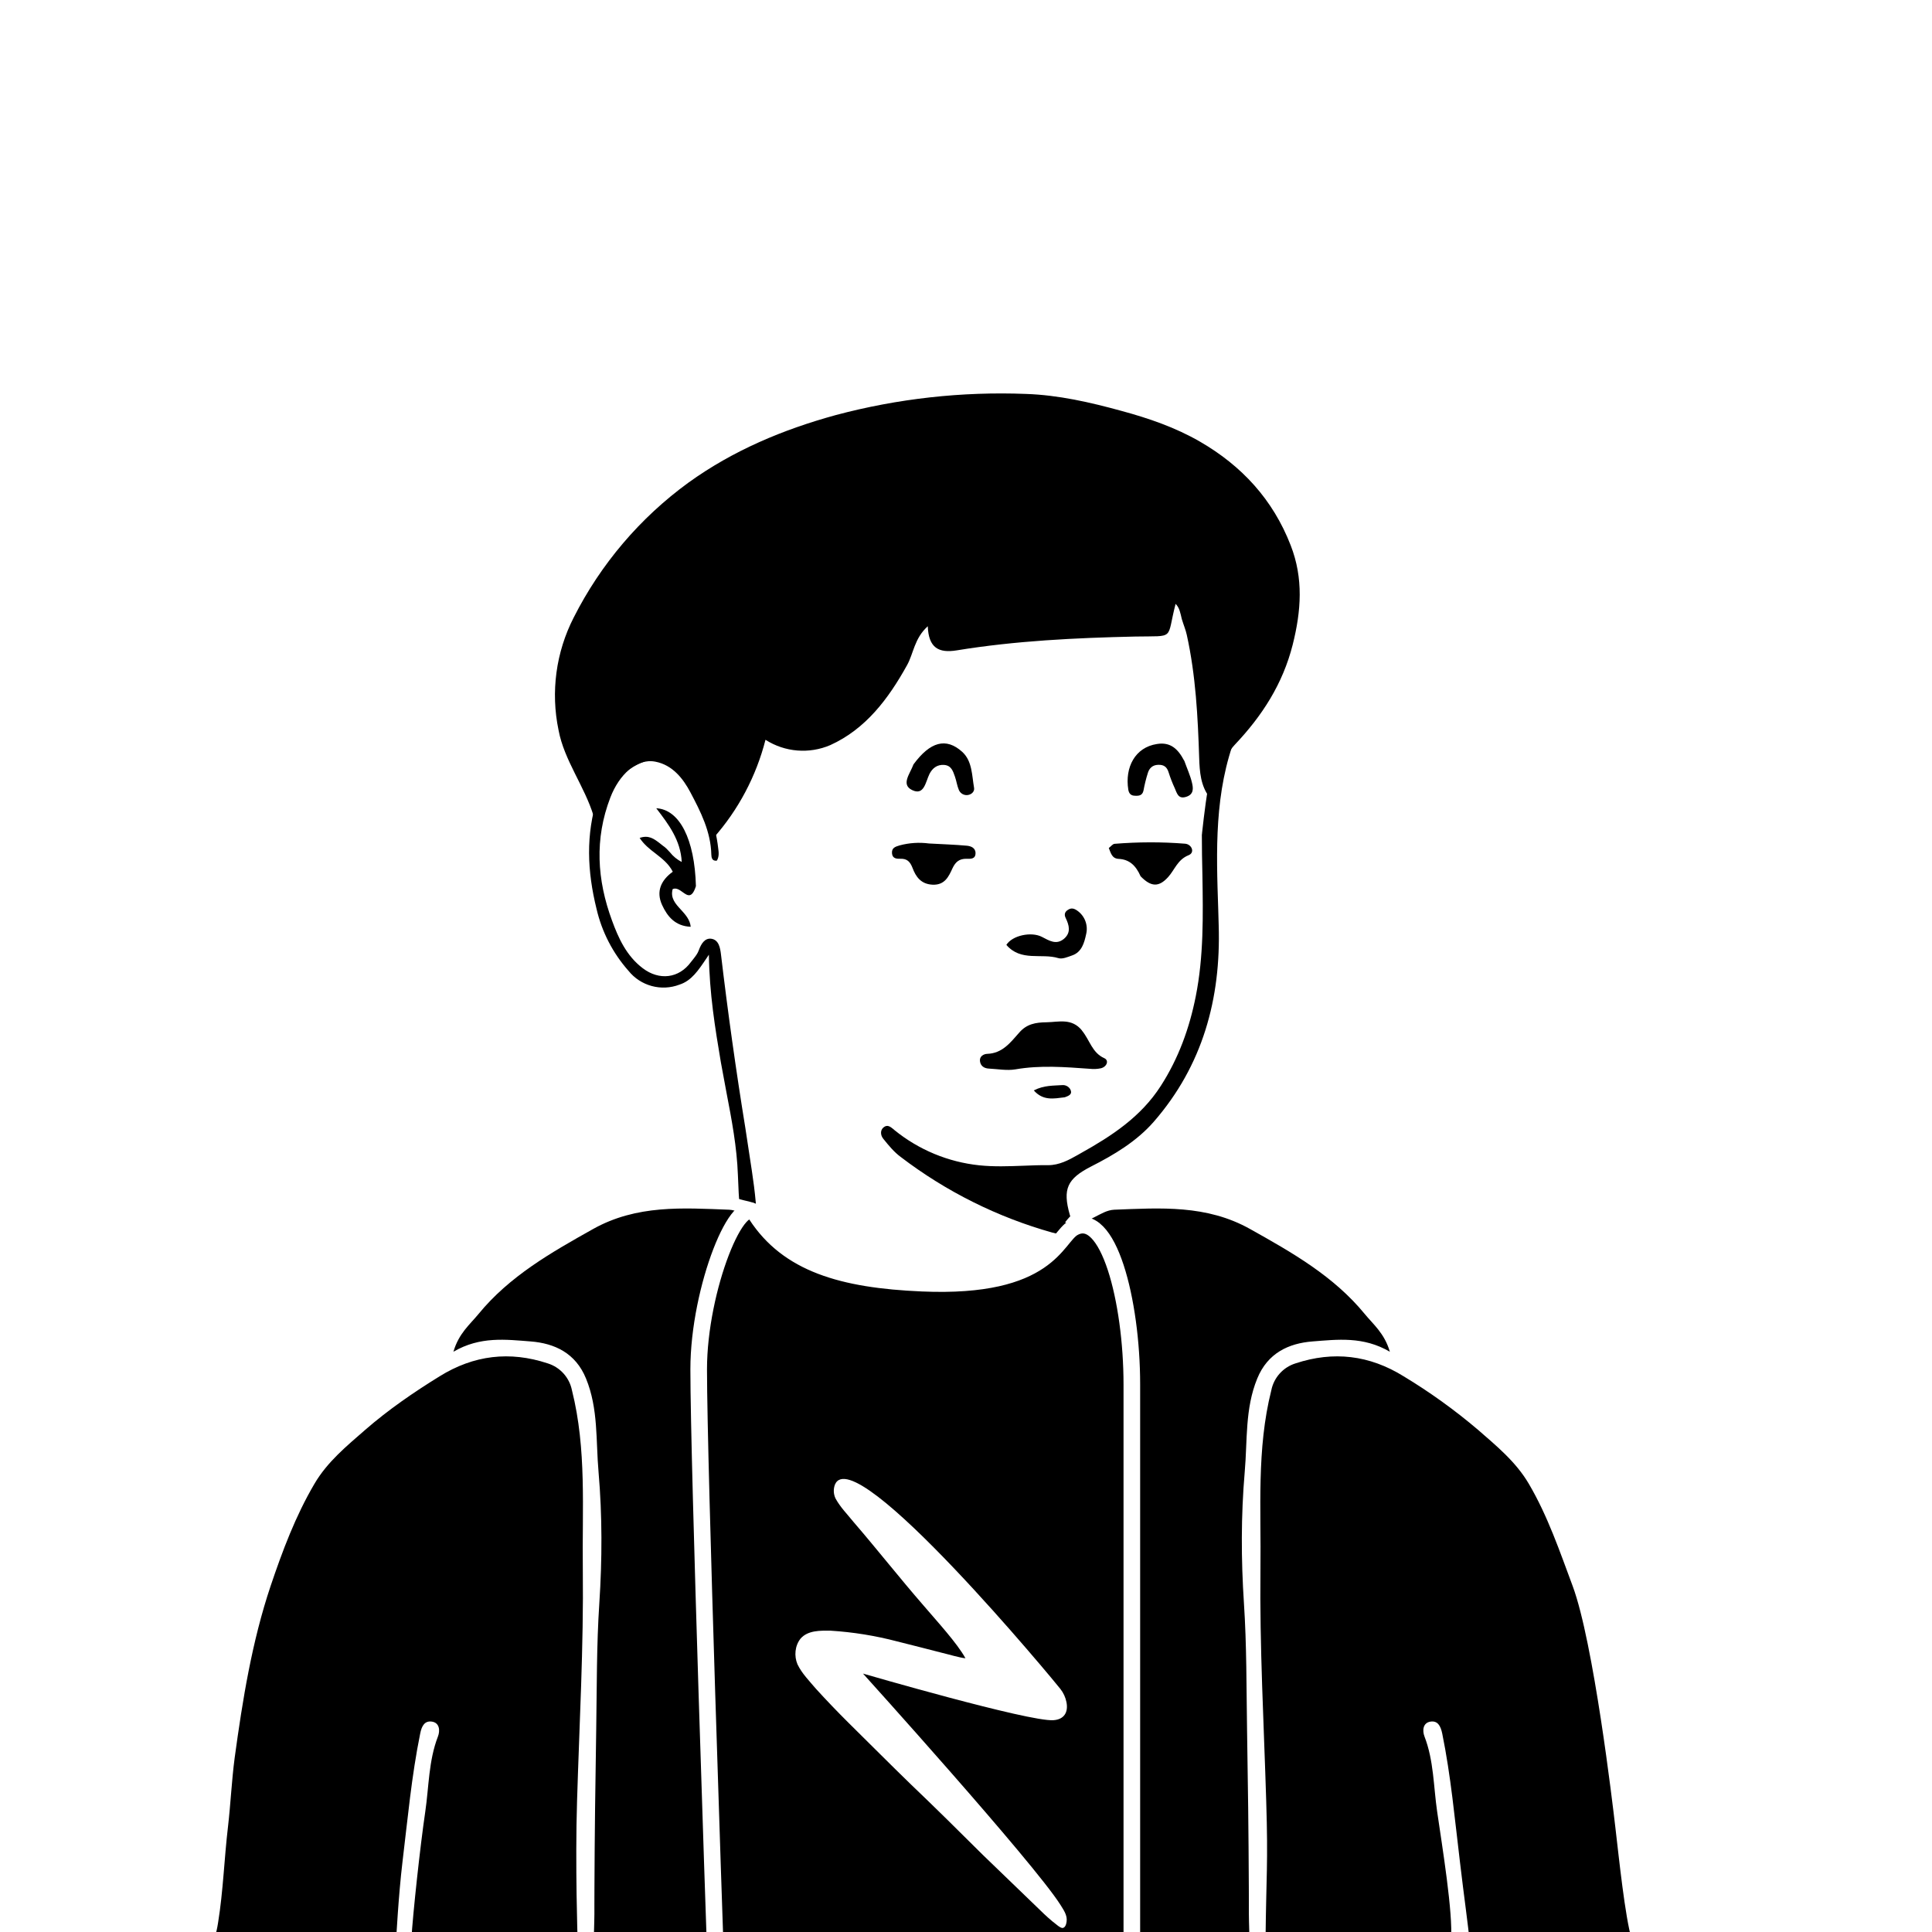
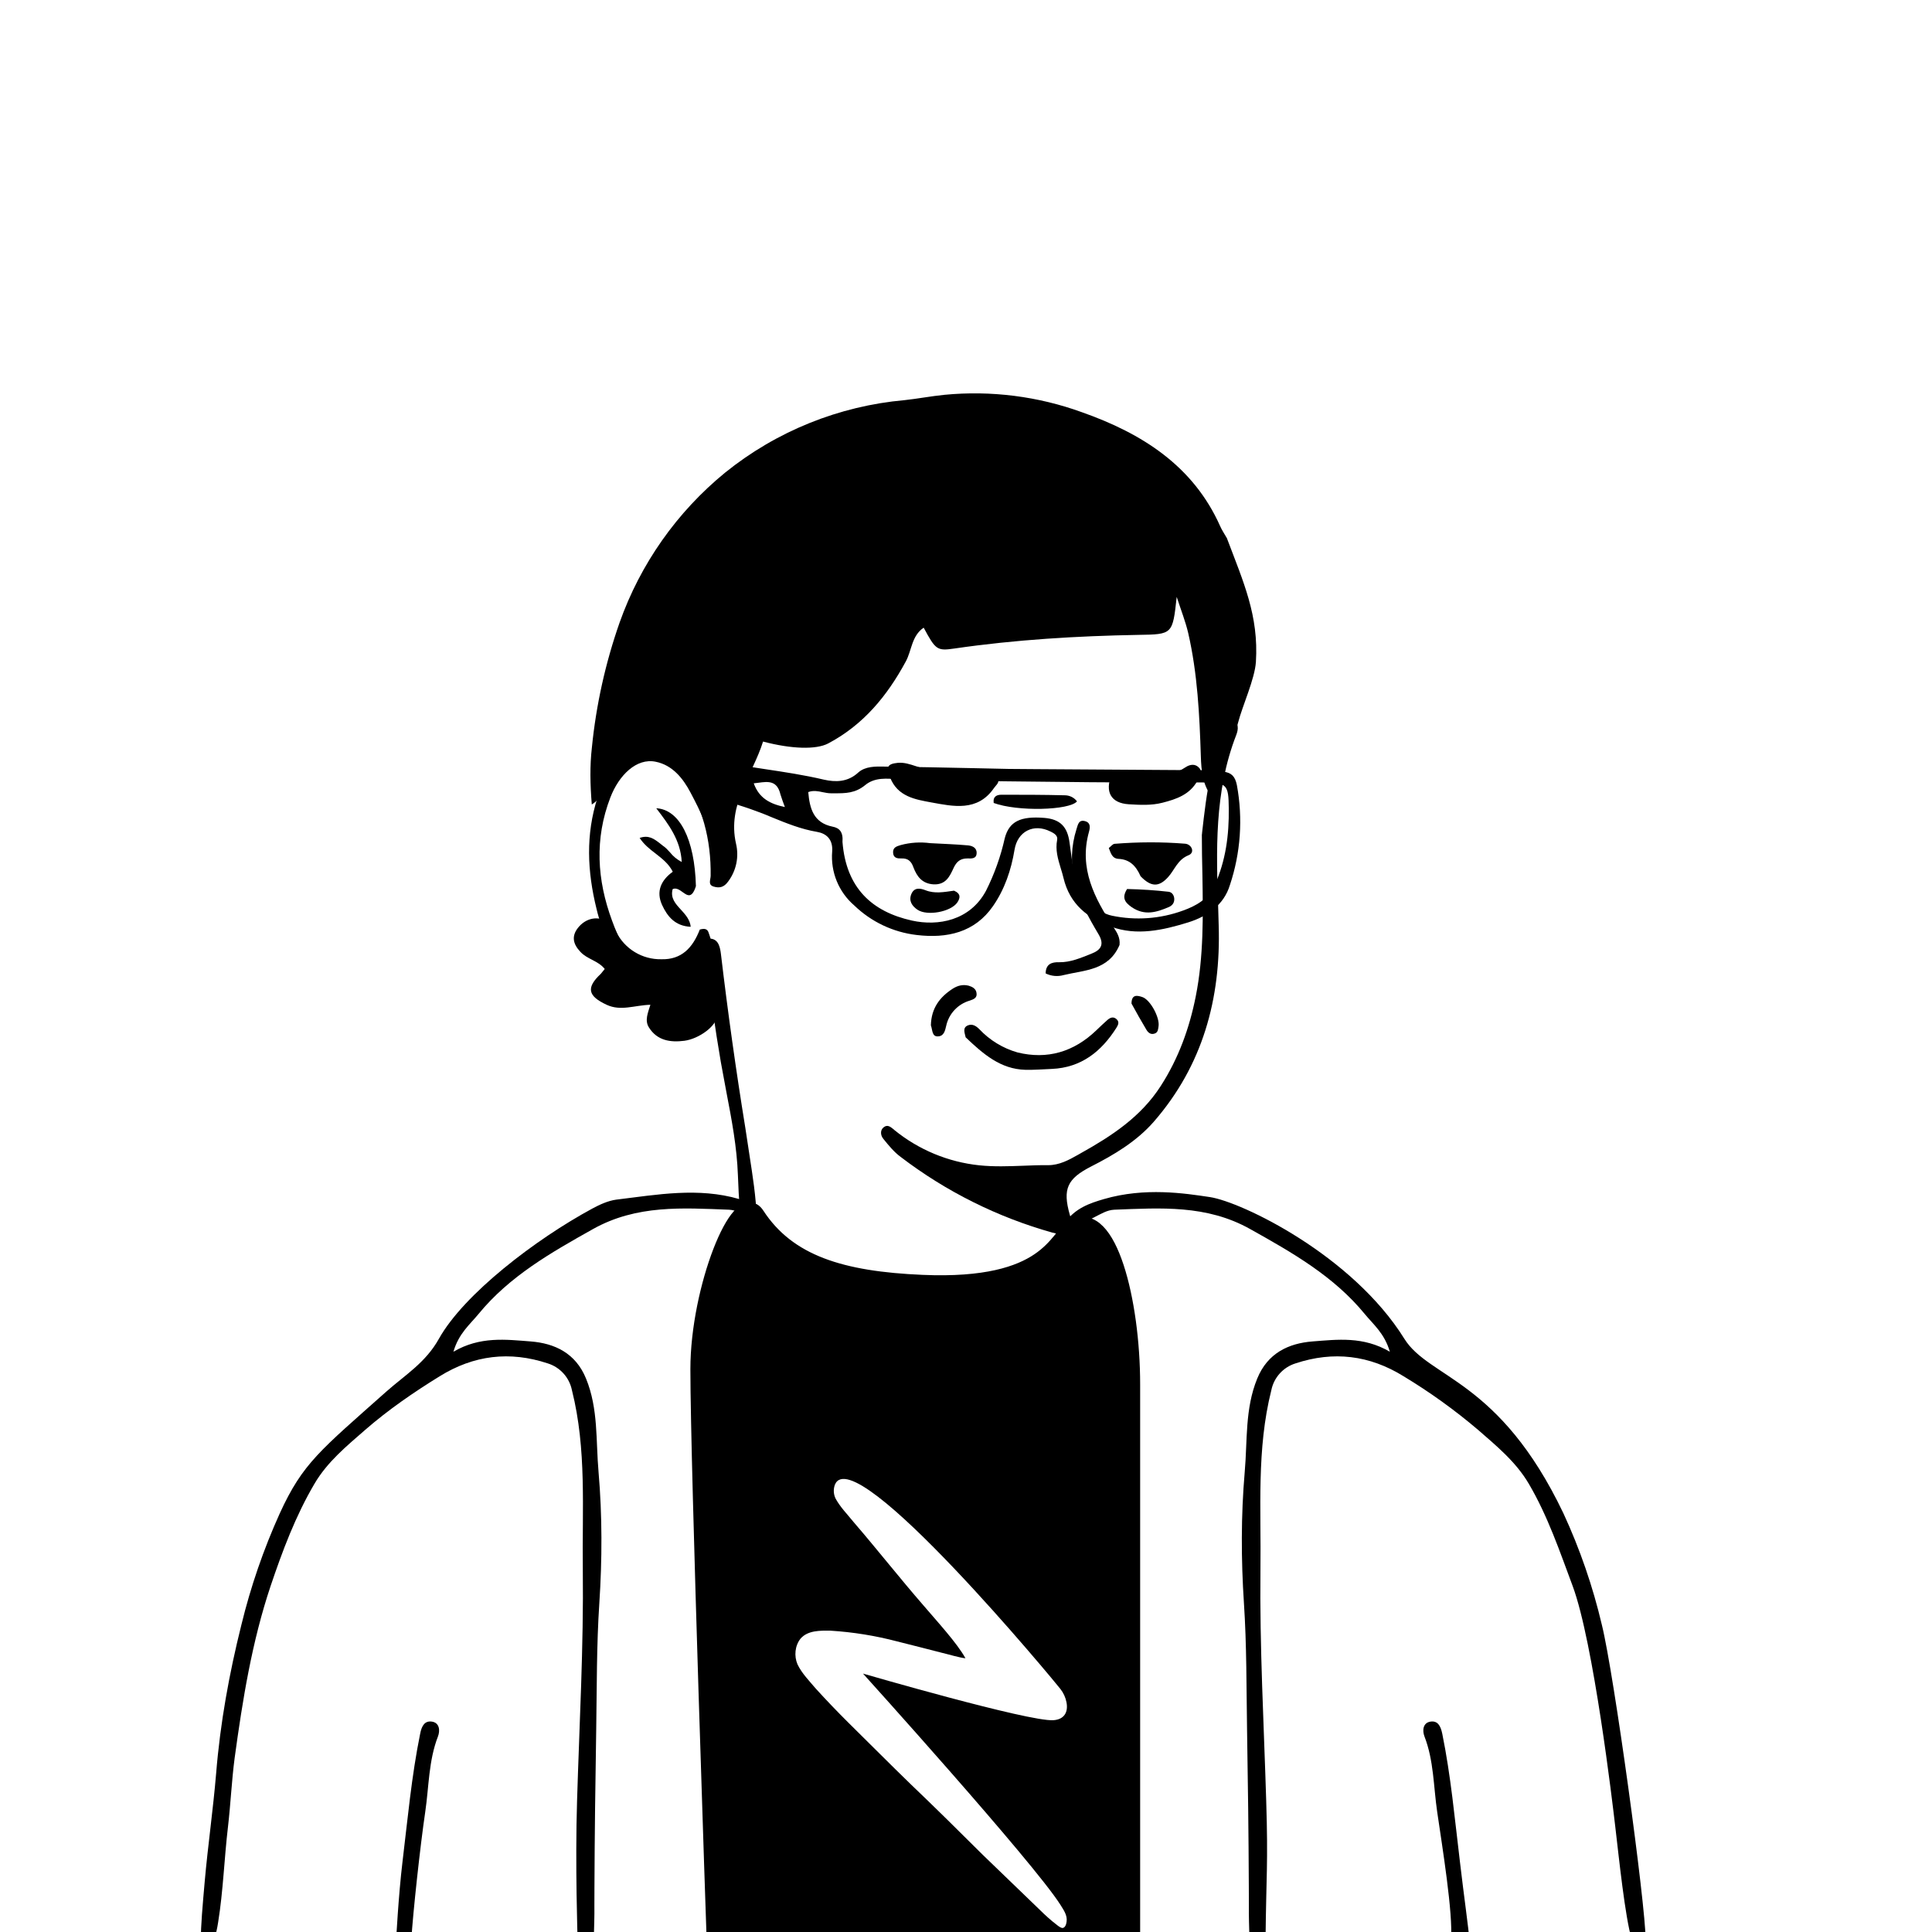
<svg xmlns="http://www.w3.org/2000/svg" viewBox="0 0 1744 1744" fill="none" shape-rendering="auto">
  <mask id="viewboxMask">
    <rect width="1744" height="1744" rx="0" ry="0" x="0" y="0" fill="#fff" />
  </mask>
  <g mask="url(#viewboxMask)">
    <rect fill="#ffffff" width="1744" height="1744" x="0" y="0" />
    <g transform="translate(531 487)">
      <path d="M554 727.7c-99.2 297-363.8 388.6-503.7 19.8-19.3-50.7 31-69.5 66.2-91.9 24.1-15.3 36.8-28.5 35.3-42.2-7-64.4-36.9-243.8-36.9-243.8l-3-5.8s.7-1.6-2.2 1.2c-3 3-9.9 34.2-37 34.2-24.5 0-49.2-10.9-61-86.3C7.2 285.6 9.6 214 40 201c12.5-5.3 24-7.2 35.2-.8 11.3 6.4-13-22 112-126C268.4 6.4 396.7-3.5 448.5 8 500.3 19.5 552 44.8 574.9 98.5c27.8 65-25.9 114.3-14 262.5-2.2 53.6.8 171.2-146.6 210.6-28 7.5-19.3 48.4 22.7 58.4 67 21 117 72.3 117 97.9" fill="#fff" />
      <path fill-rule="evenodd" clip-rule="evenodd" d="m554 266.2.1-1.4c4.1-36.4 8.2-71.7 27.1-103.4 6.5 4.4 5.7 10 3.7 15.2-19.9 51.2-18 104.4-16.2 157.6l.4 14c2.1 66.4-14.5 126.8-58.7 177.5-15.4 17.6-35.8 29.8-56.5 40.3-21.4 11-25.9 20.1-19.2 43.6l.8 2.6c1.4 3.9 2.8 7.9-1 11.8-4.5 4.6-9.5 3.3-14.8 1.8l-.6-.1a406.4 406.4 0 0 1-137-68.3c-6-4.4-10.8-10.3-15.5-16.1l-.3-.4c-2.5-3-3-7.8.5-10.4 3.3-2.5 5.8-.5 8.7 1.8l1 .9a145.5 145.5 0 0 0 76.3 31.7c13.4 1.4 26.6.9 40 .4 7.4-.3 14.8-.6 22.3-.5 10.2 0 18.7-4.7 26.7-9.2l2.8-1.6c27.8-15.5 54.3-32.8 72.2-60.7 16.1-25 25.9-52.2 31.6-80.9 7.2-36.1 6.6-72.7 6-109.8-.3-12-.5-24.2-.5-36.4ZM50.6 190.8c21.9-1.7 34 11.2 44.3 26.3a140.4 140.4 0 0 1 22.4 61.5c.5 3.7 1 7.6-1.2 11.3-4.5.6-4.9-3-5-5.6-.5-20.7-9.7-38.7-18.9-56.1-6.6-12.5-16.2-24.6-31.4-27.6-17.2-3.5-33 12-40.8 32.2-14.5 37.6-12 74.6 1.4 111 5.8 15.9 13.1 32.1 27.8 43.2 14.8 11.3 32.7 9.3 43.6-5.7l2-2.5c2-2.6 4-5.1 5-8 2.1-5.8 5.4-11.2 11.3-10.4 6.8 1 8 8.3 8.7 14a3661 3661 0 0 0 22 156.7l5.9 38.8c2.6 17.1 5.6 41.7 3.6 52.1a28 28 0 0 0-.3 2.2c-.4 2.8-.6 5-4.2 5.5-4.9.8-7-2-7.7-6.4-2.3-17-3-23.6-4-49.6-.9-25.2-5.6-50-10.4-74.9l-5-27c-5.2-30.8-10.3-62-10.8-97l-2 3c-7.6 11.3-13.7 20.5-24.5 24a40.5 40.5 0 0 1-46.1-12.5 127.8 127.8 0 0 1-28.8-55.8c-8.4-34-9.9-67.1.9-100.6 5.2-16.1 23.7-44.7 42.2-42Zm34.6 127.5c4.4 3.2 8.4 6 12-5.4-1.1-42.2-14.7-69.2-35.8-70.3 11.2 14.6 22 28.8 23 48.5a32.3 32.3 0 0 1-10.7-8.8c-2-2.2-4-4.4-6.5-6l-3-2.4c-4.8-3.6-9.7-7.4-17.8-4.5 3.8 5.8 9 10 14.3 14 6 4.7 12 9.3 15.6 16.5-10.6 7.7-15.2 17.7-9.7 29.9 4.8 10.5 11.9 19.2 25.9 19.8-.6-6.3-4.7-10.9-8.8-15.4-5-5.4-9.7-10.6-7.5-18.6 3.2-1.5 6.2.7 9 2.7Z" fill="#000" />
    </g>
    <g transform="translate(178 1057)">
-       <path d="M1301.3 694.3S1276 480.8 1263 423.6c-25.7-111.8-73.3-201.4-135.3-220.5-29.6-9.2-39.4-34-47-53.2-3-7.8-5.8-14.7-9.3-19.2C1040 90.7 975 50.5 941 37.3 914.5 27 838.5 20.6 813 30.7c-11.5 4.5-16.2 11-17.6 18.5-1.5.5-3 1.1-4.4 2-3.3 1.8-6 5-9.5 9C768 75.7 745 102.1 653.7 98c-72.5-3.2-120.5-13.8-149-58.3-2.3-3.6-5-4.8-8-4.2a223.7 223.7 0 0 0-163 19C316.2 64 219.4 158.4 218.4 163.7c-2 10.6-25.6 28-55.2 47.6C100.9 252.4 73.6 333 49.3 404.4l-6.6 19.2C31.8 455.2 6.1 692 6.1 692l176 2.3h1119.2Z" fill="#000" />
-       <mask id="bodyVariant08-a" style="mask-type:luminance" maskUnits="userSpaceOnUse" x="453" y="259" width="392" height="433">
+       <path d="M1301.3 694.3H182L6 692s25.8-236.8 36.7-268.4C69 348 95.3 256.1 163.2 211.3c29.6-19.6 53.3-37 55.2-47.6 1-5.3 97.8-99.7 115.3-109.2C417.2 8.9 498.5 36 498.5 36l.9 18.8s1.9 22.7 6.9 29.4c22.7 31 101.3 50.4 154.1 54.7 66.3 5.3 138.5-24.7 140.7-46.7 1.7-17.3-21.4-48.5 11.8-61.6C838.5 20.6 914.5 27 941 37.3c34.1 13.2 99 53.5 130.3 93.4 12.2 15.6 14.7 59.5 56.3 72.4 62 19.1 109.6 108.7 135.3 220.5 13.1 57.2 38.4 270.7 38.4 270.7Z" fill="#fff" />
+       <path d="m843.7 694.3-377.5-.3s-13.5-434.3-13.5-523.6c0-74 36.6-154.8 52-130.7 28.5 44.5 76.5 55 149 58.3 115 5.1 121.6-38 137.3-46.8 31.4-17.9 52.7 56.4 52.7 133v510.1Z" fill="#000" />
+       <mask id="bodyVariant09-a" style="mask-type:luminance" maskUnits="userSpaceOnUse" x="453" y="259" width="392" height="433">
        <path d="m467 692-14-432.5h392V692H467Z" fill="#fff" />
      </mask>
-       <g mask="url(#bodyVariant08-a)">
+       <g mask="url(#bodyVariant09-a)">
        <g transform="translate(396 278)" style="mix-blend-mode:difference">
          <path d="M204.9 175.7s150.1 43.7 172 42.1c9.5-.6 13.6-7 11.8-16.2a28 28 0 0 0-5.5-12c-2.9-4-186-225.6-203.5-184.5a16 16 0 0 0 .5 12.5c4.3 8 10.8 14.4 16.3 21.3 21.4 24.8 41.6 50.6 63.1 75.3 12.7 14.9 30.5 34.2 37.9 47.7-5.4-.5-15.1-3.5-21.1-4.9-13.5-3.4-27-7-40.5-10.3a313.1 313.1 0 0 0-60.2-9.7c-9.2-.1-20.4-.4-27 7.1-5.2 6.5-6 15.8-2.8 23.3 4 8.3 10.7 15 16.6 22a855 855 0 0 0 29.6 30.9c18.8 18.5 37.3 37.2 56.2 55.5 22 21 43.5 42.3 65 63.7 15.9 15.5 32 30.7 47.9 46.2 4.8 4.7 9.6 9.4 14.8 13.7l5.3 4.2c1.2.8 2.4 1.7 3.9 1.8 2.5-.4 3.3-3.5 3.6-5.7.9-5.8-2.8-10.7-5.6-15.3C358.6 345.7 205 175.7 205 175.7Z" fill="#fff" />
        </g>
      </g>
-       <path d="M1295 694c-6.2-21.3-11.5-73.3-14.9-102-2.4-20.7-19.6-166.5-38.5-217.4-11.6-31.1-22.4-63-39.5-92.1-11.7-20-29.3-34.3-46-48.9a513 513 0 0 0-67-48.2c-30.9-19.2-63.4-23-97.6-11.7a32 32 0 0 0-21.9 24.3c-13.4 53.3-9.1 107.6-9.8 161.6-.8 69.8 3.1 139.5 5.2 209.2 1.8 57.2 0 66.7-.6 125.2h-14.5c-.9-32.2-.4-15.3-.6-47.5-.2-47.6-.8-95.1-1.6-142.7-.6-37.8-.3-75.7-2.8-113.5-2.6-39.6-2.7-79.1.7-118.6 2.5-28.2.1-57 11.3-84.3 9.4-23 28.3-31.8 49.9-33.5 22.4-1.7 45.7-4.8 69.8 9.3-4.8-16.6-15-24.7-22.6-34-28-34.2-65.5-55.5-103.6-76.8-39.3-22-80.7-19-122.6-17.4-6.5.3-12 3.8-17.8 6.7-7.5 4-15.3 7.3-26.6 4.8 9.5-13 22.1-17.3 35.1-21.1 37.1-10.8 73-5.2 95.7-1.8C943 28 1042.7 76 1089.7 151.5c22.3 35.9 85.8 36.4 143.6 157.6a528 528 0 0 1 34.7 100.7c10.9 44 39.5 252.6 39.5 284.2H1295ZM15.3 694c2-6.9 2.7-9.9 3.6-15.7 4.6-28.4 5.5-57.6 8.9-86.3 2.4-20.7 3.3-41.4 6-62 7.2-52.7 15.6-105 32.5-155.4 10.7-31.7 22.4-63 39.5-92.1 11.7-20 29.3-34.3 46-48.9 20.7-18 43.5-33.7 67-48.2 30.9-19.2 63.4-23 97.6-11.7a32 32 0 0 1 21.9 24.3c13.4 53.3 9.1 107.6 9.8 161.6.8 69.8-3.1 139.5-5.2 209.2-1.8 57.2.5 125 .5 125l14.6.2c.9-32.2.4-15.3.6-47.5.2-47.6.8-95.1 1.6-142.7.6-37.8.3-75.7 2.8-113.5 2.6-39.6 2.7-79.1-.7-118.6-2.5-28.2-.1-57-11.3-84.3-9.4-23-28.3-31.8-50-33.5-22.3-1.7-45.6-4.8-69.7 9.3 4.8-16.6 15-24.7 22.6-34 28-34.2 65.5-55.5 103.5-76.8 39.4-22 80.8-19 122.7-17.4 6.5.3 12 3.8 17.8 6.7 7.5 4 2.3 11.5 6.4.7 5.8-15-2-13.2-15-17-37-10.8-74-4-111 .5-7.4 1-14.8 4.4-21.5 8-51.4 27.8-116 77.2-138.6 117.6-12 21.6-30.7 32.8-47.5 47.7C111 252.3 95.3 263.8 74.6 309a573.6 573.6 0 0 0-34.7 100.7c-11 44-19.1 88.6-22.8 134.2-2.7 32.4-7.4 64.8-10.3 97.4-2 22.8-3.5 39.7-3.5 52.6h12Z" fill="#fff" />
-       <path d="M1131.8 694c2-23.7-8-84.7-12.5-115.7-3.3-22.6-3-46-11.4-67.7-2.1-5.4-1.5-12.4 5.3-13.5 6.4-1 9.2 3.5 10.7 10.8 7.8 38.3 11.3 77.2 16 116 3.5 30 7.8 60 8.5 70l-16.6.1ZM193.3 694c1.4-23.6 8-84.7 12.6-115.7 3.3-22.6 3-46 11.4-67.7 2.1-5.4 1.5-12.4-5.3-13.5-6.4-1-9.3 3.5-10.7 10.8-7.8 38.3-11.3 77.2-16 116-3.6 30-5.7 70.1-5.7 70.1h13.7Z" fill="#fff" />
-       <path d="M467.4 694.3S452.7 266.8 452.7 179c0-72.8 36.6-163 52-139.2 28.5 43.8 77.2 58.4 149.7 61.5 115 5 120.9-41.3 136.6-50 31.4-17.6 52.7 66 52.7 141.4V694" stroke="#fff" stroke-width="15" />
+       <path d="M1295 694c-6.2-21.3-11.5-73.3-14.9-102-2.4-20.7-19.6-166.5-38.5-217.4-11.6-31.1-22.4-63-39.5-92.1-11.7-20-29.3-34.3-46-48.9a513 513 0 0 0-67-48.2c-30.9-19.2-63.4-23-97.6-11.7a32 32 0 0 0-21.9 24.3c-13.4 53.3-9.1 107.6-9.8 161.6-.8 69.8 3.1 139.5 5.2 209.2 1.8 57.2 0 66.7-.6 125.2h-14.5c-.9-32.2-.4-15.3-.6-47.5-.2-47.6-.8-95.1-1.6-142.7-.6-37.8-.3-75.7-2.8-113.5-2.6-39.6-2.7-79.1.7-118.6 2.5-28.2.1-57 11.3-84.3 9.4-23 28.3-31.8 49.9-33.5 22.4-1.7 45.7-4.8 69.8 9.3-4.8-16.6-15-24.7-22.6-34-28-34.2-65.5-55.5-103.6-76.8-39.3-22-80.7-19-122.6-17.4-6.5.3-12 3.8-17.8 6.7-7.5 4-15.3 7.3-26.6 4.8 9.5-13 22.1-17.3 35.1-21.1 37.1-10.8 73-5.2 95.7-1.8C943 28 1042.7 76 1089.7 151.5c22.3 35.9 85.8 36.4 143.6 157.6a528 528 0 0 1 34.7 100.7c10.9 44 39.5 252.6 39.5 284.2H1295ZM15.3 694c2-6.9 2.7-9.9 3.6-15.7 4.6-28.4 5.5-57.6 8.9-86.3 2.4-20.6 3.3-41.4 6-62 7.2-52.7 15.6-105 32.5-155.4 10.7-31.7 22.4-63 39.5-92.1 11.7-20 29.3-34.3 46-48.9 20.7-18 43.5-33.7 67-48.2 30.9-19.2 63.4-23 97.6-11.7a32 32 0 0 1 21.9 24.3c13.4 53.3 9.1 107.6 9.8 161.6.8 69.8-3.1 139.5-5.2 209.2-1.8 57.2.5 125 .5 125l14.6.2c.9-32.2.4-15.3.6-47.5.2-47.6.8-95.1 1.6-142.7.6-37.8.3-75.7 2.8-113.5 2.6-39.6 2.7-79.1-.7-118.6-2.5-28.2-.1-57-11.3-84.3-9.4-23-28.3-31.8-50-33.5-22.3-1.7-45.6-4.8-69.7 9.3 4.8-16.6 15-24.7 22.6-34 28-34.2 65.5-55.5 103.5-76.8 39.4-22 80.8-19 122.7-17.4 6.5.3 12 3.8 17.8 6.7 7.5 4 2.3 11.5 6.4.7 5.8-15-2-13.2-15-17-37-10.8-74-4-111 .5-7.4 1-14.8 4.4-21.5 8-51.4 27.8-116 77.2-138.6 117.6-12 21.6-30.7 32.8-47.5 47.7C111 252.3 95.3 263.8 74.6 309a573.6 573.6 0 0 0-34.7 100.7c-11 44-19.1 88.6-22.8 134.2-2.7 32.4-7.4 64.8-10.3 97.4-2 22.8-3.5 39.7-3.5 52.6h12Z" fill="#000" />
+       <path d="M1131.8 694c2-23.7-8-84.7-12.5-115.7-3.3-22.6-3-46-11.4-67.7-2.1-5.4-1.5-12.4 5.3-13.5 6.4-1 9.2 3.5 10.7 10.8 7.8 38.3 11.3 77.2 16 116 3.5 30 7.8 60 8.5 70l-16.6.1ZM193.3 694c1.4-23.6 8-84.7 12.6-115.7 3.3-22.6 3-46 11.4-67.7 2.1-5.4 1.5-12.4-5.3-13.5-6.4-1-9.3 3.5-10.7 10.8-7.8 38.3-11.3 77.2-16 116-3.6 30-5.7 70.1-5.7 70.1h13.7Z" fill="#000" />
+       <path d="M467.4 694.3S452.7 266.8 452.7 179c0-72.8 36.6-163 52-139.2 28.5 43.8 77.2 58.4 149.7 61.5 115 5 120.9-41.3 136.6-50 31.4-17.6 52.7 66 52.7 141.4V694" stroke="#000" stroke-width="15" />
    </g>
    <g transform="translate(266 207)">
-       <path d="M800.8 351.8c-1.3-5.4-2-10.1-5.6-13.7-8.6 33 .4 28.8-36.4 29.5-54 1.2-108 3.8-161.3 12.5-16.2 2.6-25.3-2.3-26-21.8-12.3 11.1-12.8 24.7-18.8 35.3-16.7 30.1-37.2 57.5-69.2 72a62.7 62.7 0 0 1-58.5-4.8 213.4 213.4 0 0 1-47 88.7c-7.4-10.8-8.6-23.7-12.1-35.5-5.7-18.7-21-33.8-39-35.3-13.4-1.2-36 13.6-42.4 27.5-3.7 8-7.8 15.9-11.7 23.6-1.6-.2-3-.1-3-.4-8.2-26.8-26.5-50-31.6-77.3a154 154 0 0 1 13.7-101.7 340.8 340.8 0 0 1 103.5-121.7c40.5-29.2 85.6-48 133-61a579 579 0 0 1 171.8-19.1c29.2 1 57.7 7.5 86.1 15.3 24.7 6.7 48.6 14.9 70.8 27.7 37.9 21.9 66 52.4 82 93.7 11.6 29.8 9.5 59 1.8 89.7-9 35.5-27.6 64.2-52.2 90.2-9.6 10.2-12.6 23.7-15.8 36.8-1 4.1-.2 8.7-7 10.8-8.1-10.3-9-23.3-9.4-35.3-1.2-37.5-3.1-74.7-11.2-111.4-1-4.6-2.9-9-4.5-14.3Z" fill="#000" />
+       <path d="M841.5 278.8c15 39.8 28.8 69.8 26.2 111.7-1 15.4-12.2 39.7-16 54.5-5.3 20.4-16.4 39.1-17.7 60.7-.2 2.7-2.2 4.5-6.8 5.4-7.8-10.2-8.8-23.2-9.2-35.2-1.2-37.5-3-74.8-11.4-111.4-2.4-10.3-6.3-20.1-10.4-32.7-3.7 34-3.7 33.8-34.6 34.3-55.6 1-111 4.3-166 12.3-15.7 2.3-17 1.3-27.8-18.8-11 7.4-10.7 20.6-16.2 30.6-16.7 30.9-38.2 57.1-70 73.9-11 5.8-33.4 5-58.8-1.7-9.5 30.3-32.5 56.6-24.4 92.2a41 41 0 0 1-7 34c-3.8 5.4-8 6.3-13.2 4.7-5.3-1.6-2.8-5.9-2.7-9.6.5-32.6-7.4-63.5-25.9-90.3-17-24.8-57.1-18.6-69.9 9.4-2.3 5.2-3.4 11.4-11.5 16.4-1.5-18.3-1.8-35 .1-51.5a486.2 486.2 0 0 1 25-112.7 307.7 307.7 0 0 1 95.3-135.4 300.6 300.6 0 0 1 162-65.4c12-1.3 23.9-3.6 35.9-4.8a284 284 0 0 1 124.4 15.8c53.8 19 100.2 48.2 124.5 102.7 1.5 3.5 3.7 6.7 6.1 10.9ZM365.7 632.1c4-1.1 6.8-.9 8 2.9 8.6 24.2 9 49.4 7.8 74.5-.5 9.6-16.4 21.2-29.7 23-12.7 1.6-24.5-.1-32-12-4-6.3-1-13 1.3-20.5-14.3.4-26.7 6-39.5 0-17-7.9-18.7-15.4-5.2-28l3.5-4.3c-6-7.6-15.8-8.7-22-15.5-6.9-7.3-7.9-14.2-2.3-21.5 7.4-9.5 19.2-11.3 27.2-5 3.1 2.2 5.7 5.2 7.5 8.6a44.5 44.5 0 0 0 40.7 24.6c18.2.5 28.3-10.3 34.7-26.8Z" fill="#000" />
    </g>
    <g transform="translate(791 871)">
-       <path d="M185.6 59.2c7.2 8.7 9.1 20 20.2 25 4.5 2 2.4 7.7-2.9 9.1a31 31 0 0 1-10.1.5c-22.4-1.6-44.7-3.4-67.2.5-7.7 1.3-16-.3-24-.7-4.3-.2-7.5-2.4-8-6.8s3.5-6.4 6.5-6.5c13.7-.4 21-10.2 28.8-19 6.8-8 15-9.4 24.8-9.5 11.1-.2 22.7-4 32 7.4ZM170.2 119.5c-10 1.2-19.5 3.4-28-6.2 9.4-4.8 17.9-4.2 26-4.8 3-.2 6.9 1.9 7.6 5.7.5 2.9-2.3 4.1-5.6 5.3Z" fill="#000" />
+       <path d="M80.7 65.4c-1.1-4.6-2.8-8.8 2-10.8C86.7 53 90 55 93 58a76 76 0 0 0 34.4 21c27 6.7 51-.5 71.2-19.9 3.4-3.2 6.7-6.5 10.2-9.5 2.4-2 5.1-3.2 8-.7 3 2.7 1.5 5.4-.1 8-13.6 21.4-31.7 35.8-58.1 37-8 .3-16.1 1-24.1.8-22.4-.6-38-14.3-53.8-29.3ZM49.3 54.5c.4-15.5 8-25.4 19.7-33 4.7-3 9.4-4 14.5-2.7 3.3 1 6.5 2.7 7 6.6.7 4.3-2.4 5.6-6 6.8a30.5 30.5 0 0 0-21.4 22.9c-1 4.3-2 9-7 9.4-5.9.6-5.2-5.4-6.8-10ZM230.4 35c0-8.8 5.4-7.4 9.7-6 7.2 2.3 16 18.6 14.7 26.5-.4 2.5-.4 5.3-3.3 6.4-3.4 1.3-5.8-.4-7.5-3.1a710 710 0 0 1-13.6-23.9Z" fill="#000" />
    </g>
    <g transform="translate(653 805)" />
    <g transform="translate(901 668)">
-       <path d="M7.4 185c5.4-8.7 22.6-12.2 32.1-7.3 6.6 3.4 13 7.6 20 1.7 6.5-5.6 4.6-12.2 1.5-18.7-1.6-3.2-.8-5.7 2.2-7.5 3-1.9 5.5-1.1 8.2.8a20.1 20.1 0 0 1 8 21.5c-1.6 7.3-3.8 16-12.7 19-4 1.4-8.8 3.5-12.3 2.4-15.4-4.7-33.8 3.4-47-12Z" fill="#000" />
+       <path d="M109.6 185c-9.9 23.2-31.7 22.6-50.5 27.2-5.4 1.5-11.1 1-16.2-1.5.1-8.5 5.5-10.3 12-10.1 10.5.2 19.9-4 29.3-7.7 8.5-3.3 12-8.2 6.4-17.6-9-15.2-17.7-30.6-21.7-48.3a87.5 87.5 0 0 1 1.8-46.4c1.3-4 1.9-9.1 8-7.3 5 1.5 4.3 5.9 3.3 9.6-9.2 33 5 60 22.2 86.1 3 4.8 6.1 9.1 5.4 16Z" fill="#000" />
    </g>
    <g transform="translate(610 680)">
-       <path d="M419.6 111c-4.2-9.5-9.9-15.2-19.8-15.7-6-.3-7-5.1-8.9-9.8 2-1.5 3.5-3.7 5.3-3.8 21.1-1.7 42.4-1.8 63.5-.1 6 .4 9.3 8 3.2 10.4-10 4-12.5 13.2-18.5 19.8-8.2 9-15.2 9.1-24.8-.8ZM228.6 81.4c12.2.7 23.1 1 34 2 3.6.3 8 1.8 8 6.7 0 5.6-4.6 5.2-8.3 5.1-6.3 0-9.7 2.7-12.5 8.6-3.4 7.4-6.9 15.3-18 14.8-10.5-.5-15.1-7.2-18.1-15.2-2.2-5.7-5-8.4-11-8.2-3.4.1-7.1-.2-7.5-4.9-.4-5 3-6 7-7.2a67.9 67.9 0 0 1 26.4-1.7Z" fill="#000" />
+       <path d="M407.4 122.5c13 .3 25.4 1.1 37.6 2.5 3 .4 5 3.3 5 6.7 0 3.3-1.7 5.6-4.7 7-11.2 4.8-22 8.2-33.7.2-6.5-4.5-9-8.7-4.2-16.4ZM251.2 124c6.4 2.8 5.6 6.6 3 10.6-5.9 8.6-27.3 12.5-36 6.6-5-3.4-8-8-5.6-14 2.5-6.2 7.7-5.6 12.8-3.6 8.3 3.3 16.5 1.7 25.8.4ZM419.6 111c-4.2-9.5-9.9-15.2-19.8-15.7-6-.3-7-5.1-8.9-9.8 2-1.5 3.5-3.7 5.3-3.8 21.1-1.7 42.4-1.8 63.5-.1 6 .4 9.3 8 3.2 10.4-10 4-12.5 13.2-18.5 19.8-8.2 9-15.2 9.1-24.8-.8ZM229.6 81.1c12.2.7 23.1 1 34 2 3.6.3 8 1.8 8 6.7 0 5.6-4.6 5.2-8.3 5.1-6.3 0-9.7 2.7-12.5 8.6-3.4 7.4-6.9 15.3-18 14.8-10.5-.6-15.1-7.2-18.2-15.2-2-5.7-4.9-8.4-10.9-8.2-3.4.1-7.1-.2-7.5-4.9-.4-5 3-6 7-7.2a67.7 67.7 0 0 1 26.4-1.7Z" fill="#000" />
    </g>
-     <g transform="translate(610 680)" />
+     <g transform="translate(610 680)">
+       <g fill="#000">
+         <path fill-rule="evenodd" clip-rule="evenodd" d="m326 14.3 154.5 1c4.7.2 9.4.6 14 1.3 7.1.9 10.4 4.2 12 12a181 181 0 0 1-6.3 90.4c-5.4 17.7-20 28.1-37.5 33.6-23 7.1-46.5 12.4-69.8 3.9-20.8-7.6-37.2-20-42.9-44-.7-3-1.6-5.9-2.5-8.8-2.5-8.3-5-16.5-3.2-25.7.7-4-3.1-5.9-6-7.4h-.1c-15-7.6-29.7-.2-32.4 16.5-3 18.3-9 35.8-19.4 50.8-16.5 23.9-41.6 29.4-69 26.1a97.2 97.2 0 0 1-56.2-26.6 58 58 0 0 1-20-48.8c.8-11.2-5.5-16.3-13.8-17.7-14.3-2.4-27.6-7.8-40.8-13.2-4.7-2-9.4-3.9-14.2-5.6-7.2-2.7-14.5-5-21.8-7.3a384.7 384.7 0 0 1-25-8.5c-3.8-1.4-7-2.6-6.4-8.5 5.7-2.6 11-1 16.4.8C39 29.8 42.8 31 46.8 31c-2.7-9-8.3-12.4-17.3-12.8A35.3 35.3 0 0 1 2 5C6.7.4 11 .7 15 1.8c21.4 5.8 43.2 9.1 65 12.4 18 2.7 36 5.4 53.8 9.6 10.3 2.3 21.4 2.4 31-6.5 6.3-5.6 15.5-5.5 24-5.3h3.1c25.3.3 50.5.9 76.2 1.4l32.3.7 25.6.2ZM150.5 80c3.3 41.7 26.7 63 62.7 71 23.6 5.2 52.3.1 66.8-26.8a203.8 203.8 0 0 0 17-47.6c4-15.2 14.3-20 35.7-18.3 14.3 1.2 20.9 7.9 22.8 22.5 1.4 11 3 22 5 32.8 2.5 13.7 19.5 30.3 33.3 33a117 117 0 0 0 64-4.6c12-4.3 22.9-10.4 28.7-23 10-22 13-45.3 12.7-69.2-.2-22-1.6-23.4-24.3-23.5h-42.2c-19.6 0-39.1 0-58.6-.2l-75-.8c-29-.4-58-.8-87.1-1-3.5 0-7.1-.3-10.7-.7-10.8-1-21.7-2-30.3 5.1-9 7.4-17.8 7.4-27.4 7.4h-3.4c-2.5 0-5-.5-7.5-1-4.2-.9-8.5-1.8-13.1-.1 1.3 14.8 4.7 27.7 21.9 31.2 6.3 1.2 9.7 4.8 9 13.8ZM74.5 26.6c8.9-1.2 17-2.2 20 10.5a195 195 0 0 0 4 11.4c-13-2.7-23.2-7.7-28.1-21.4l4.1-.5Z" />
+         <path d="M287 44.8c-.8-6 3-7.4 7-7.4 19 0 38 0 57.1.5 4.4 0 8.5 2 11.1 5.5-6.9 8.1-53.6 9.4-75.3 1.4Z" />
+       </g>
+     </g>
    <g transform="translate(774 657)">
-       <path d="M295 29.6c2.6 7.3 5.5 13.5 7 20 1.2 4.9 1.7 10.4-5 12.6-7.6 2.6-8.6-3.4-10.6-7.8a120 120 0 0 1-5.5-14.2c-1.5-4.9-4.3-7-9.4-6.8-5 .1-8 3-9.3 7.2-1.7 5.3-3 10.7-4 16.1-1 4.5-4.2 4.8-7.8 4.6-3.6-.1-5.3-2-5.9-5.5-3.2-20.1 6.1-38.2 25.9-41.2 12.2-2 19 4.5 24.5 15ZM50.6 33C65.7 12.5 80 8.5 94.6 21.7c9.1 8.3 8.7 21.2 10.7 32.6.5 3-2 5.7-5.3 6.3-3.5.7-7-1.2-8.4-4.4-1.7-4-2.2-8.3-3.6-12.2-1.7-4.8-3.2-10-9.7-10.5-6.4-.5-10.6 3-13.2 8-3.6 7.2-4.8 20-15.7 14.7-10.4-5-1.9-14.7 1.2-23.2Z" fill="#000" />
+       <path d="M98.9 41.8c6.6-.8 12-1.8 17.5-2.3 4.7-.5 8.2 1.8 10.3 6 1.9 4-1.5 6-3.4 8.8-14.9 21.7-37 16.6-56.8 13-14-2.6-30.4-5.1-37.1-22.7-3.5-9-2.8-12 7.1-13 5.7-.5 11 1.3 16.2 3 14.8 5.1 30.5 7.5 46.2 7.2ZM229.4 42.2c5.6-4 10.8-3 16.4-1.8 17.1 3.5 34.3 5.8 50.2-4.7 4.3-2.9 9.2-3.5 12.7.7 3.2 3.9.3 7.8-1.9 11.6-7 12.4-18.9 16.4-31.4 19.6-10 2.6-20.4 2-30.5 1.4-15.9-1-21.8-11-15.5-26.8Z" fill="#000" />
    </g>
    <g transform="translate(0 559)" />
  </g>
</svg>
